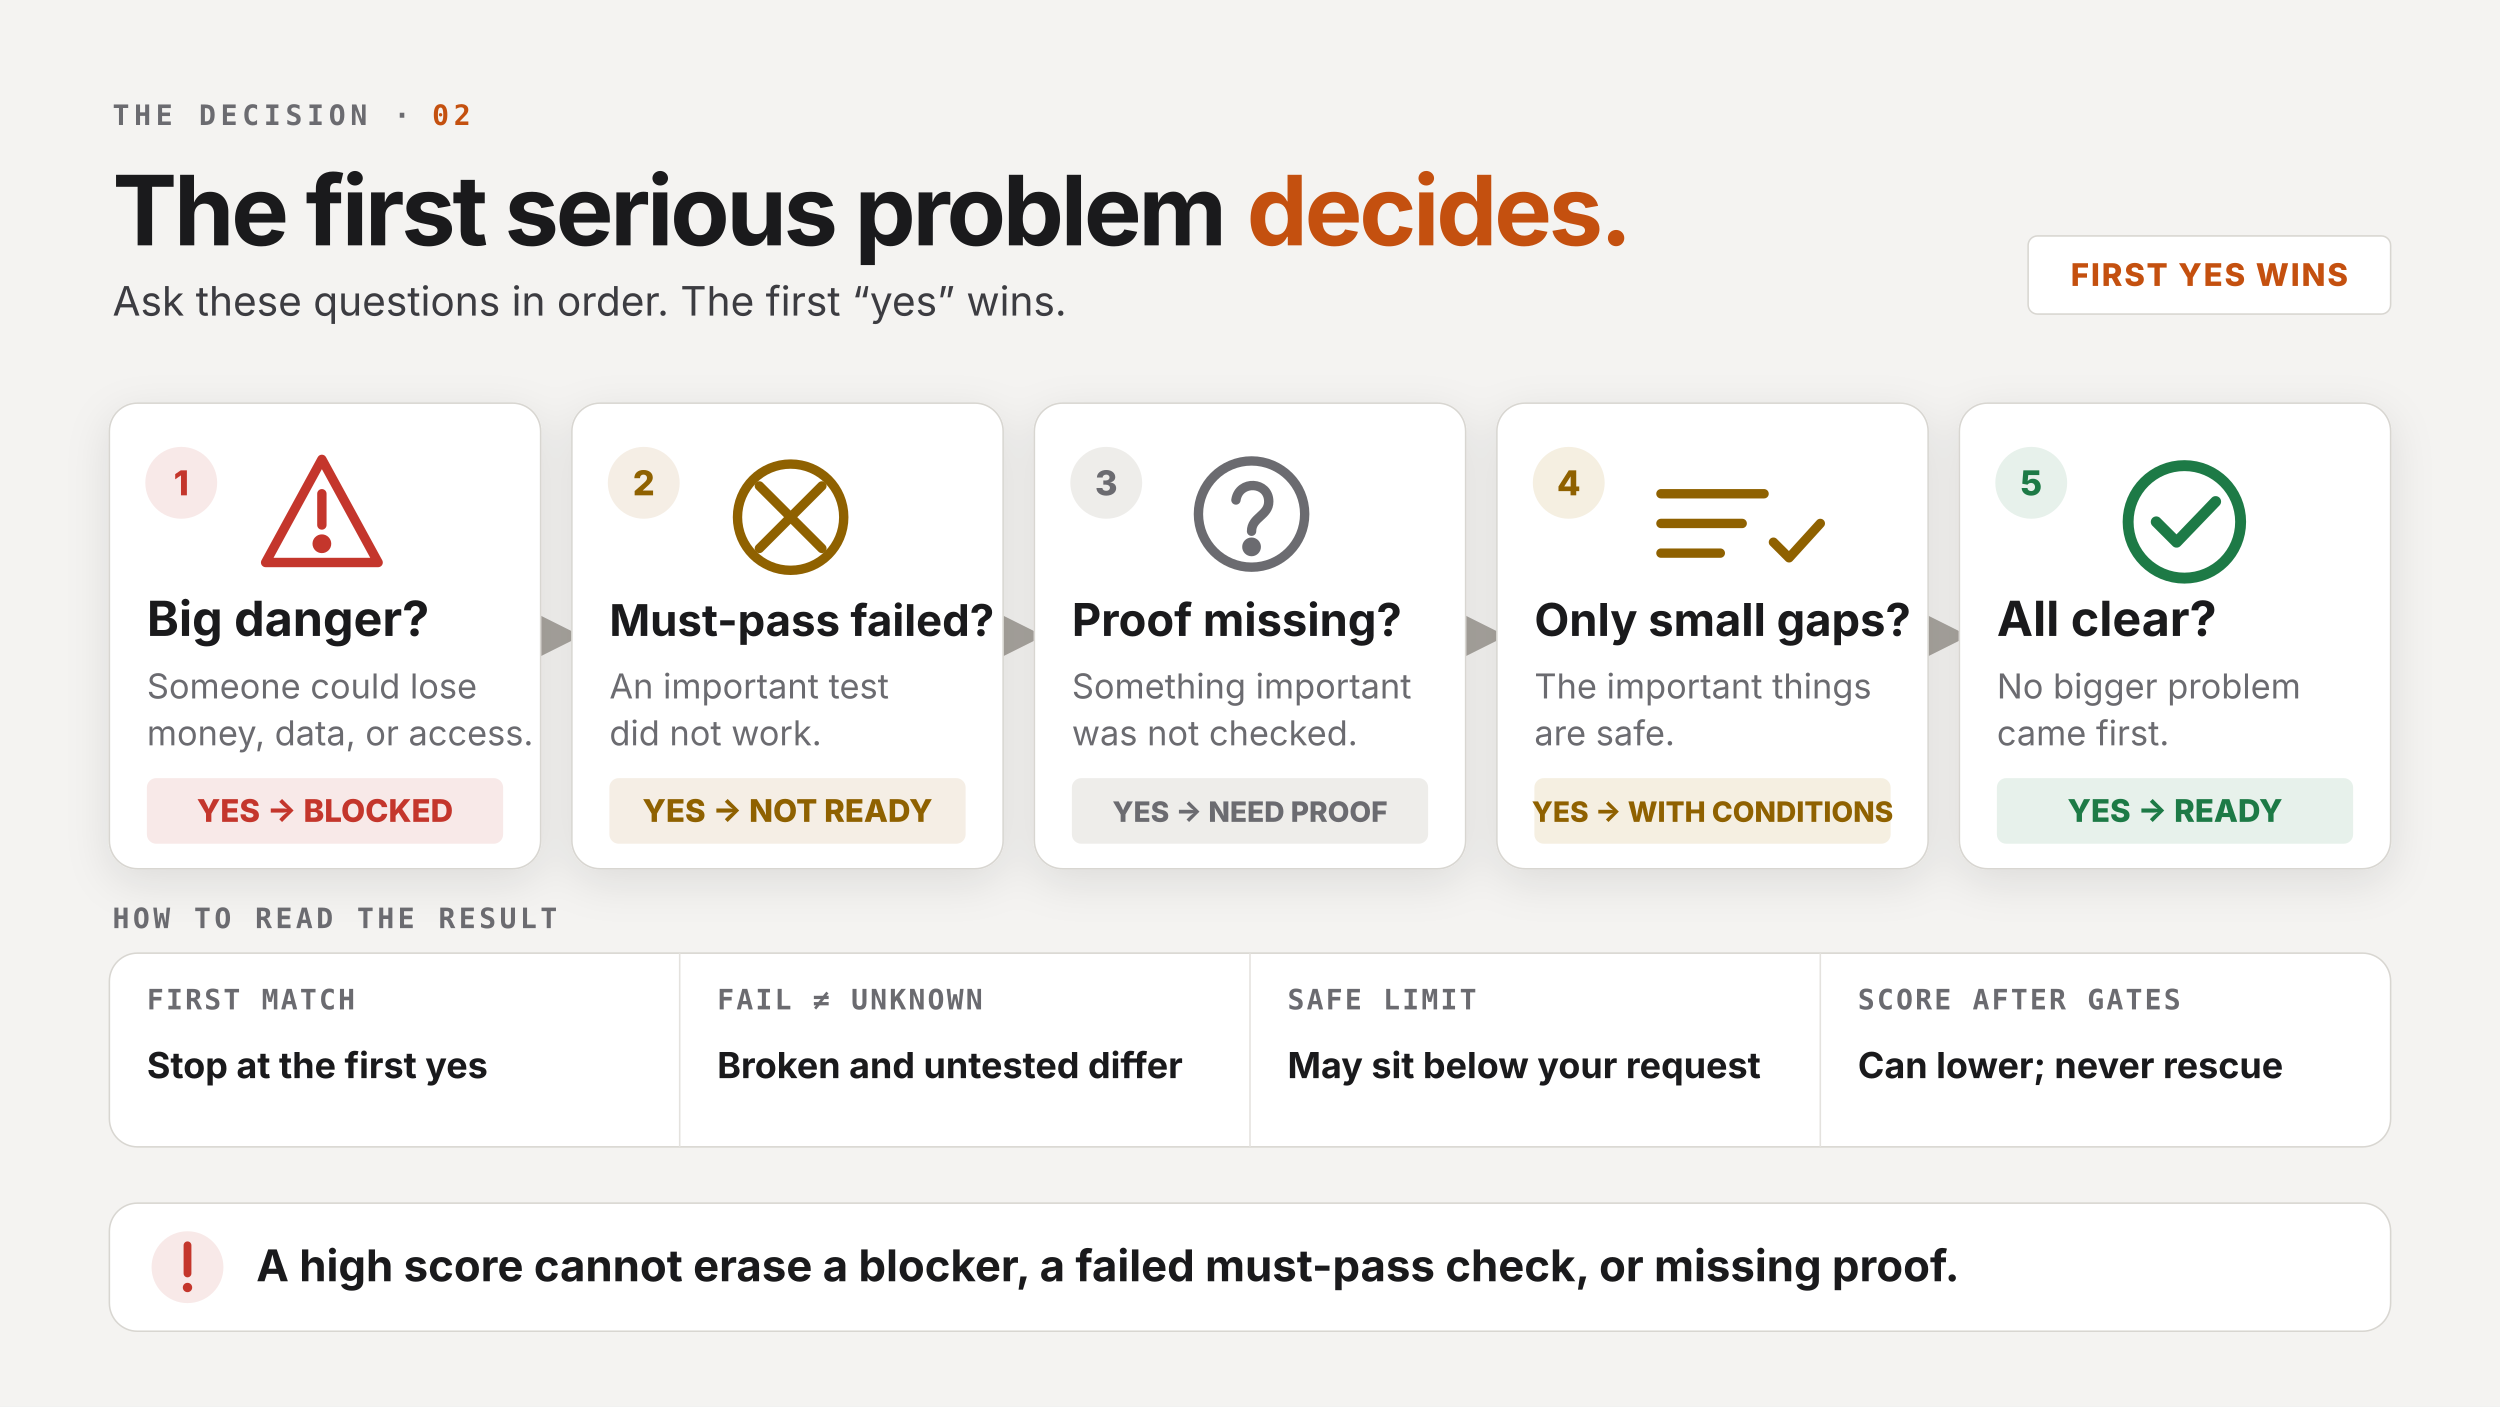
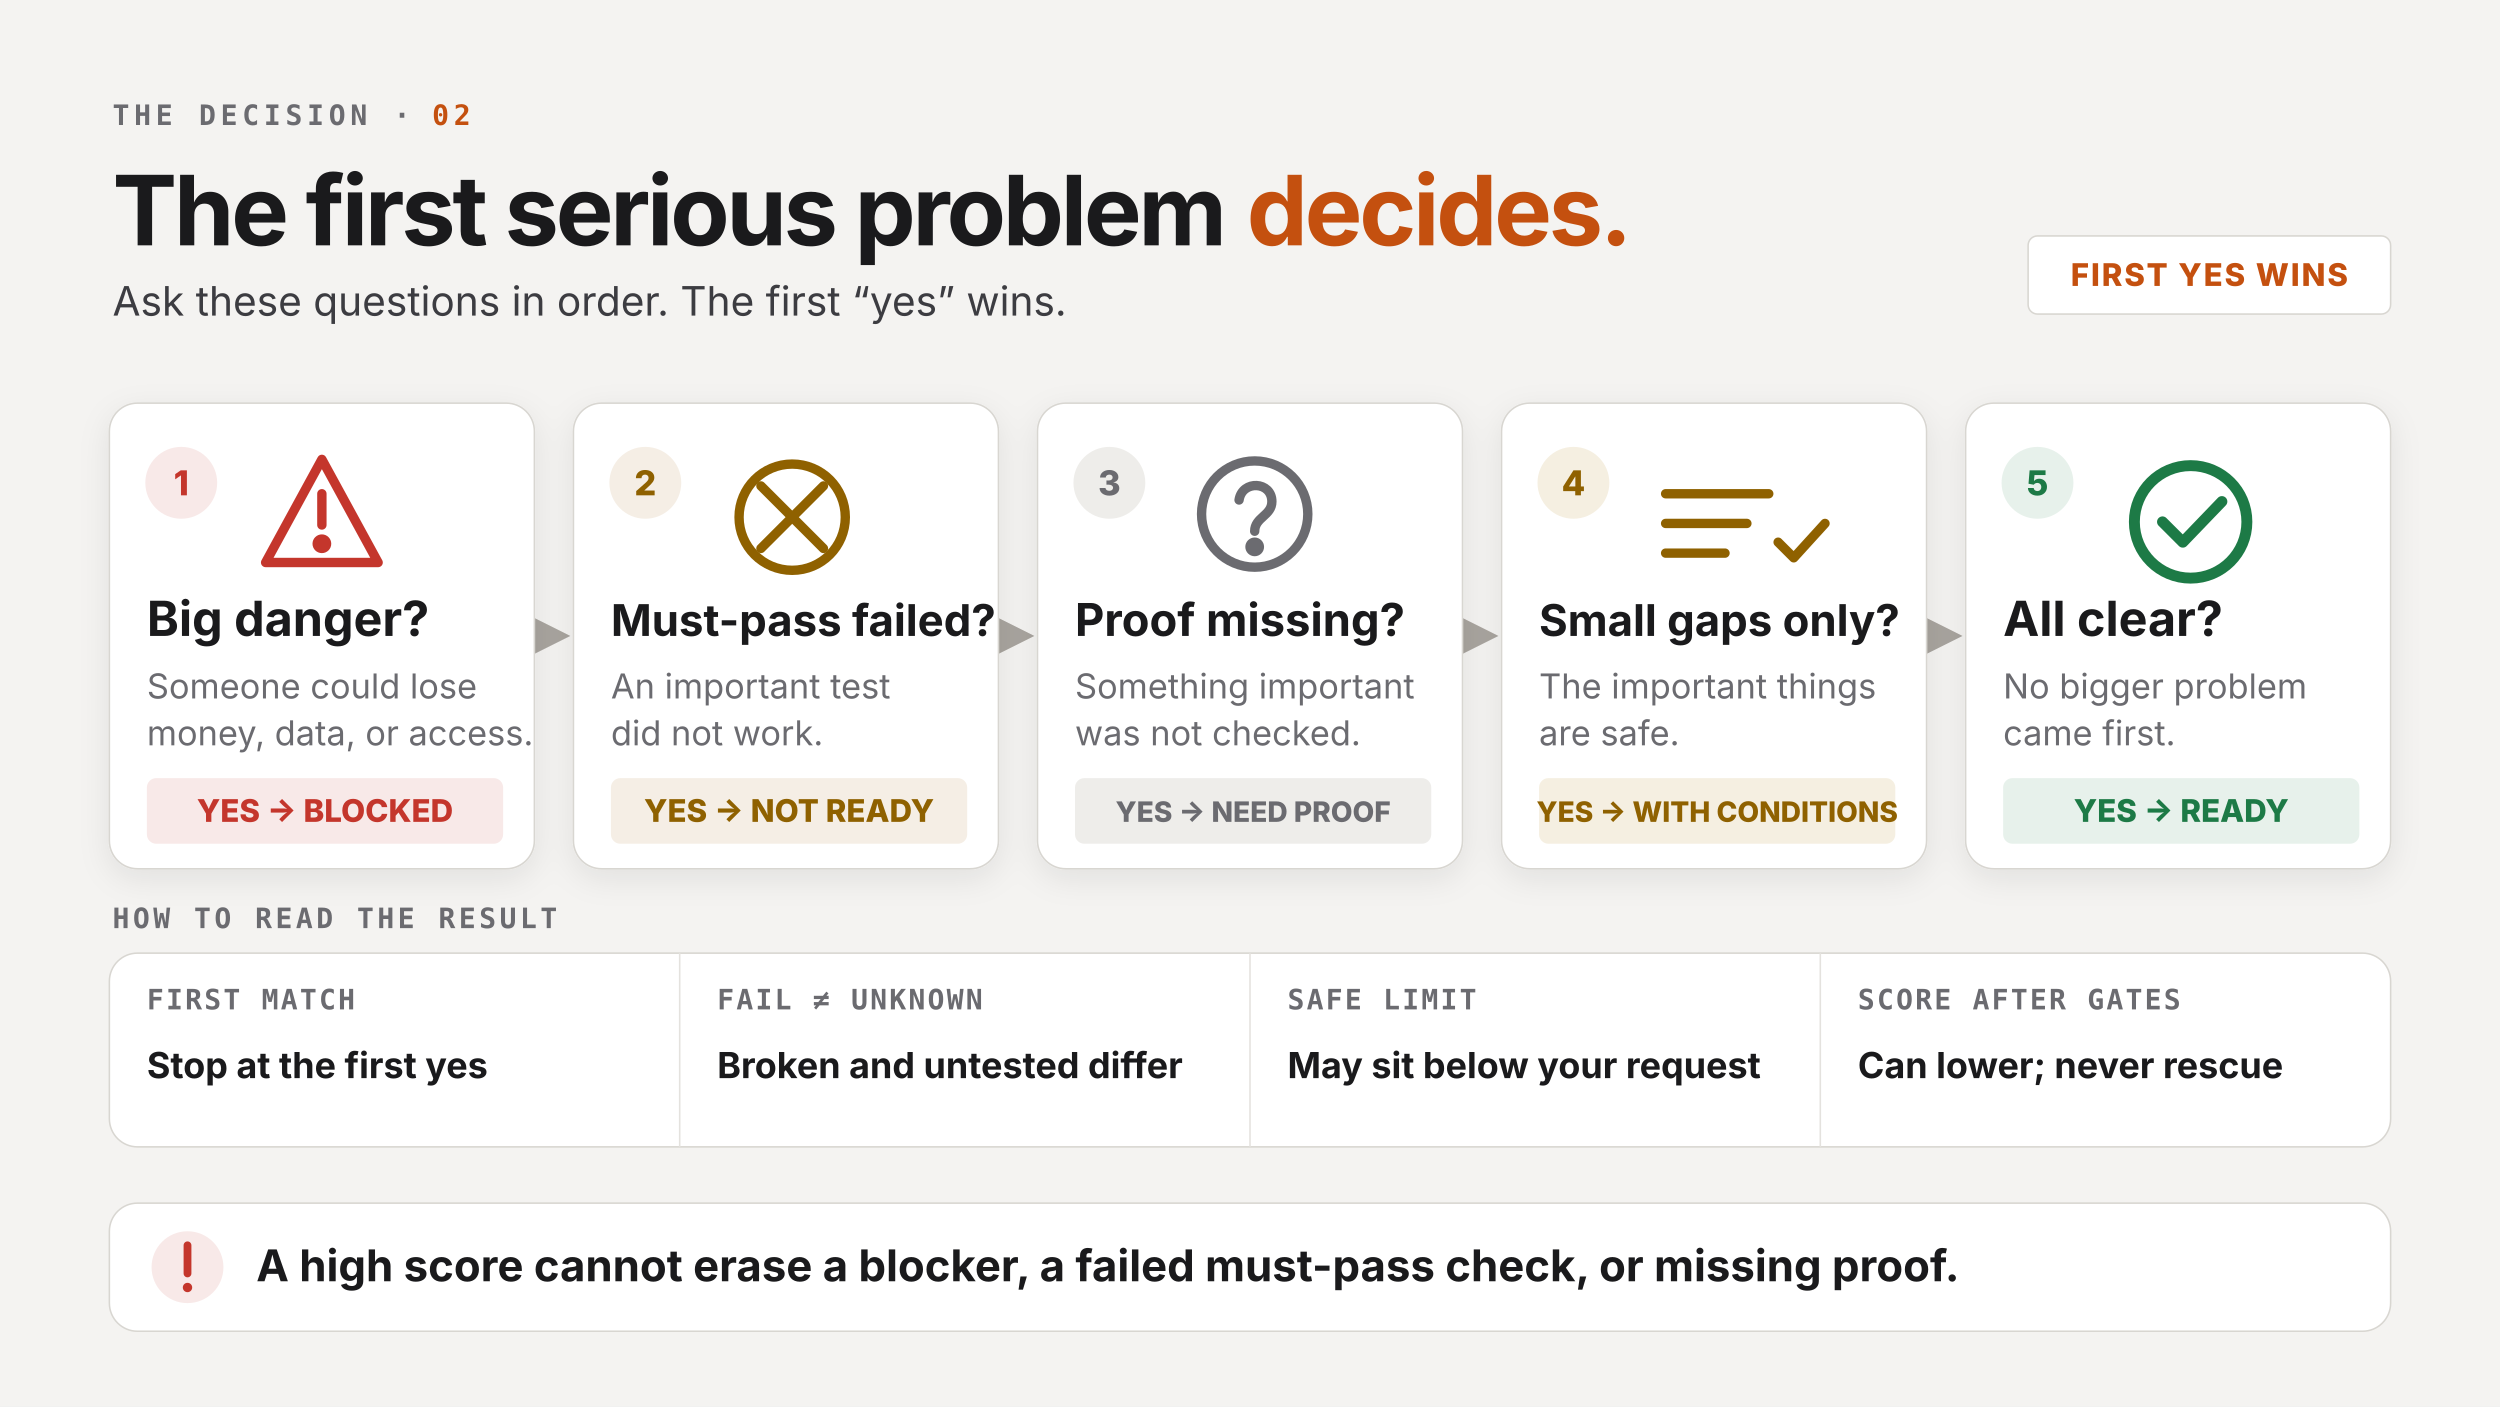
<svg xmlns="http://www.w3.org/2000/svg" width="1600" height="900" viewBox="0 0 1600 900" role="img" aria-labelledby="title desc">
  <defs>
    <filter id="shadow" x="-20%" y="-20%" width="140%" height="150%">
-       <feDropShadow dx="0" dy="8" stdDeviation="14" flood-color="#000000" flood-opacity="0.10" />
+       <feDropShadow dx="0" dy="6" stdDeviation="10" flood-color="#000000" flood-opacity="0.08" />
    </filter>
    <marker id="arrow" markerWidth="12" markerHeight="12" refX="10" refY="6" orient="auto">
      <path d="M0 0L12 6L0 12Z" fill="#A8A49E" />
    </marker>
  </defs>
  <rect width="1600" height="900" fill="#F4F3F1" />
  <text x="72" y="80" fill="#6B6B70" font-size="18" font-weight="700" letter-spacing="3" font-family="ui-monospace,'SF Mono',SFMono-Regular,Menlo,Consolas,monospace">THE DECISION · <tspan fill="#C4500F">02</tspan>
  </text>
  <text x="72" y="157" fill="#1A1A1C" font-size="62" font-weight="750" letter-spacing="-2" font-family="-apple-system,BlinkMacSystemFont,'Segoe UI',Inter,Arial,sans-serif">The first serious problem <tspan fill="#C4500F">decides.</tspan>
  </text>
  <text x="72" y="202" fill="#3C3C41" font-size="26" font-family="-apple-system,BlinkMacSystemFont,'Segoe UI',Inter,Arial,sans-serif">Ask these questions in order. The first “yes” wins.</text>
  <rect x="1298" y="151" width="232" height="50" rx="6" fill="#FFFFFF" stroke="#D8D6D1" />
  <text x="1414" y="183" text-anchor="middle" fill="#C4500F" font-size="20" font-weight="800" letter-spacing="1.2" font-family="-apple-system,BlinkMacSystemFont,'Segoe UI',Inter,Arial,sans-serif">FIRST YES WINS</text>
-   <path d="M346 407H364" stroke="#A8A49E" stroke-width="4" marker-end="url(#arrow)" />
-   <path d="M642 407H660" stroke="#A8A49E" stroke-width="4" marker-end="url(#arrow)" />
-   <path d="M938 407H956" stroke="#A8A49E" stroke-width="4" marker-end="url(#arrow)" />
-   <path d="M1234 407H1252" stroke="#A8A49E" stroke-width="4" marker-end="url(#arrow)" />
+   <path d="M342 407H357" stroke="#A8A49E" stroke-width="4" marker-end="url(#arrow)" />
+   <path d="M639 407H654" stroke="#A8A49E" stroke-width="4" marker-end="url(#arrow)" />
+   <path d="M936 407H951" stroke="#A8A49E" stroke-width="4" marker-end="url(#arrow)" />
+   <path d="M1233 407H1248" stroke="#A8A49E" stroke-width="4" marker-end="url(#arrow)" />
  <g filter="url(#shadow)">
-     <rect x="70" y="258" width="276" height="298" rx="18" fill="#FFFFFF" stroke="#D8D6D1" />
-     <rect x="366" y="258" width="276" height="298" rx="18" fill="#FFFFFF" stroke="#D8D6D1" />
-     <rect x="662" y="258" width="276" height="298" rx="18" fill="#FFFFFF" stroke="#D8D6D1" />
-     <rect x="958" y="258" width="276" height="298" rx="18" fill="#FFFFFF" stroke="#D8D6D1" />
-     <rect x="1254" y="258" width="276" height="298" rx="18" fill="#FFFFFF" stroke="#D8D6D1" />
+     <rect x="70" y="258" width="272" height="298" rx="18" fill="#FFFFFF" stroke="#D8D6D1" />
+     <rect x="367" y="258" width="272" height="298" rx="18" fill="#FFFFFF" stroke="#D8D6D1" />
+     <rect x="664" y="258" width="272" height="298" rx="18" fill="#FFFFFF" stroke="#D8D6D1" />
+     <rect x="961" y="258" width="272" height="298" rx="18" fill="#FFFFFF" stroke="#D8D6D1" />
+     <rect x="1258" y="258" width="272" height="298" rx="18" fill="#FFFFFF" stroke="#D8D6D1" />
  </g>
  <circle cx="116" cy="309" r="23" fill="#F8E9E8" />
  <text x="116" y="317" text-anchor="middle" fill="#C4362C" font-size="22" font-weight="800" font-family="-apple-system,BlinkMacSystemFont,'Segoe UI',Inter,Arial,sans-serif">1</text>
  <g transform="translate(170 294)" fill="none" stroke="#C4362C" stroke-width="6" stroke-linecap="round" stroke-linejoin="round">
    <path d="M36 0L72 66H0Z" />
    <path d="M36 22V42" />
    <circle cx="36" cy="54" r="3" fill="#C4362C" />
  </g>
  <text x="94" y="407" fill="#1A1A1C" font-size="31" font-weight="750" font-family="-apple-system,BlinkMacSystemFont,'Segoe UI',Inter,Arial,sans-serif">Big danger?</text>
  <text x="94" y="447" fill="#6B6B70" font-size="22" font-family="-apple-system,BlinkMacSystemFont,'Segoe UI',Inter,Arial,sans-serif">Someone could lose</text>
  <text x="94" y="477" fill="#6B6B70" font-size="22" font-family="-apple-system,BlinkMacSystemFont,'Segoe UI',Inter,Arial,sans-serif">money, data, or access.</text>
  <rect x="94" y="498" width="228" height="42" rx="6" fill="#F8E9E8" />
  <text x="208" y="526" text-anchor="middle" fill="#C4362C" font-size="20" font-weight="800" font-family="-apple-system,BlinkMacSystemFont,'Segoe UI',Inter,Arial,sans-serif">YES → BLOCKED</text>
-   <circle cx="412" cy="309" r="23" fill="#F5EEE5" />
-   <text x="412" y="317" text-anchor="middle" fill="#8F6100" font-size="22" font-weight="800" font-family="-apple-system,BlinkMacSystemFont,'Segoe UI',Inter,Arial,sans-serif">2</text>
-   <g transform="translate(472 297)" fill="none" stroke="#8F6100" stroke-width="6" stroke-linecap="round" stroke-linejoin="round">
-     <circle cx="34" cy="34" r="34" />
-     <path d="M14 14L54 54M54 14L14 54" />
+   <g transform="translate(1 0)">
+     <circle cx="412" cy="309" r="23" fill="#F5EEE5" />
+     <text x="412" y="317" text-anchor="middle" fill="#8F6100" font-size="22" font-weight="800" font-family="-apple-system,BlinkMacSystemFont,'Segoe UI',Inter,Arial,sans-serif">2</text>
+     <g transform="translate(472 297)" fill="none" stroke="#8F6100" stroke-width="6" stroke-linecap="round" stroke-linejoin="round">
+       <circle cx="34" cy="34" r="34" />
+       <path d="M14 14L54 54M54 14L14 54" />
+     </g>
+     <text x="390" y="407" fill="#1A1A1C" font-size="28" font-weight="750" font-family="-apple-system,BlinkMacSystemFont,'Segoe UI',Inter,Arial,sans-serif">Must-pass failed?</text>
+     <text x="390" y="447" fill="#6B6B70" font-size="22" font-family="-apple-system,BlinkMacSystemFont,'Segoe UI',Inter,Arial,sans-serif">An important test</text>
+     <text x="390" y="477" fill="#6B6B70" font-size="22" font-family="-apple-system,BlinkMacSystemFont,'Segoe UI',Inter,Arial,sans-serif">did not work.</text>
+     <rect x="390" y="498" width="228" height="42" rx="6" fill="#F5EEE5" />
+     <text x="504" y="526" text-anchor="middle" fill="#8F6100" font-size="20" font-weight="800" font-family="-apple-system,BlinkMacSystemFont,'Segoe UI',Inter,Arial,sans-serif">YES → NOT READY</text>
  </g>
-   <text x="390" y="407" fill="#1A1A1C" font-size="28" font-weight="750" font-family="-apple-system,BlinkMacSystemFont,'Segoe UI',Inter,Arial,sans-serif">Must-pass failed?</text>
-   <text x="390" y="447" fill="#6B6B70" font-size="22" font-family="-apple-system,BlinkMacSystemFont,'Segoe UI',Inter,Arial,sans-serif">An important test</text>
-   <text x="390" y="477" fill="#6B6B70" font-size="22" font-family="-apple-system,BlinkMacSystemFont,'Segoe UI',Inter,Arial,sans-serif">did not work.</text>
-   <rect x="390" y="498" width="228" height="42" rx="6" fill="#F5EEE5" />
-   <text x="504" y="526" text-anchor="middle" fill="#8F6100" font-size="20" font-weight="800" font-family="-apple-system,BlinkMacSystemFont,'Segoe UI',Inter,Arial,sans-serif">YES → NOT READY</text>
-   <circle cx="708" cy="309" r="23" fill="#EEEDEA" />
-   <text x="708" y="317" text-anchor="middle" fill="#6B6B70" font-size="22" font-weight="800" font-family="-apple-system,BlinkMacSystemFont,'Segoe UI',Inter,Arial,sans-serif">3</text>
-   <g transform="translate(765 293)" fill="none" stroke="#6B6B70" stroke-width="6" stroke-linecap="round">
-     <circle cx="36" cy="36" r="34" />
-     <path d="M26 27C28 14 47 15 47 28C47 37 36 38 36 47" />
-     <circle cx="36" cy="57" r="3" fill="#6B6B70" />
+   <g transform="translate(2 0)">
+     <circle cx="708" cy="309" r="23" fill="#EEEDEA" />
+     <text x="708" y="317" text-anchor="middle" fill="#6B6B70" font-size="22" font-weight="800" font-family="-apple-system,BlinkMacSystemFont,'Segoe UI',Inter,Arial,sans-serif">3</text>
+     <g transform="translate(765 293)" fill="none" stroke="#6B6B70" stroke-width="6" stroke-linecap="round">
+       <circle cx="36" cy="36" r="34" />
+       <path d="M26 27C28 14 47 15 47 28C47 37 36 38 36 47" />
+       <circle cx="36" cy="57" r="3" fill="#6B6B70" />
+     </g>
+     <text x="686" y="407" fill="#1A1A1C" font-size="29" font-weight="750" font-family="-apple-system,BlinkMacSystemFont,'Segoe UI',Inter,Arial,sans-serif">Proof missing?</text>
+     <text x="686" y="447" fill="#6B6B70" font-size="22" font-family="-apple-system,BlinkMacSystemFont,'Segoe UI',Inter,Arial,sans-serif">Something important</text>
+     <text x="686" y="477" fill="#6B6B70" font-size="22" font-family="-apple-system,BlinkMacSystemFont,'Segoe UI',Inter,Arial,sans-serif">was not checked.</text>
+     <rect x="686" y="498" width="228" height="42" rx="6" fill="#EEEDEA" />
+     <text x="800" y="526" text-anchor="middle" fill="#6B6B70" font-size="18" font-weight="800" font-family="-apple-system,BlinkMacSystemFont,'Segoe UI',Inter,Arial,sans-serif">YES → NEED PROOF</text>
  </g>
-   <text x="686" y="407" fill="#1A1A1C" font-size="29" font-weight="750" font-family="-apple-system,BlinkMacSystemFont,'Segoe UI',Inter,Arial,sans-serif">Proof missing?</text>
-   <text x="686" y="447" fill="#6B6B70" font-size="22" font-family="-apple-system,BlinkMacSystemFont,'Segoe UI',Inter,Arial,sans-serif">Something important</text>
-   <text x="686" y="477" fill="#6B6B70" font-size="22" font-family="-apple-system,BlinkMacSystemFont,'Segoe UI',Inter,Arial,sans-serif">was not checked.</text>
-   <rect x="686" y="498" width="228" height="42" rx="6" fill="#EEEDEA" />
-   <text x="800" y="526" text-anchor="middle" fill="#6B6B70" font-size="18" font-weight="800" font-family="-apple-system,BlinkMacSystemFont,'Segoe UI',Inter,Arial,sans-serif">YES → NEED PROOF</text>
-   <circle cx="1004" cy="309" r="23" fill="#F5EFE1" />
-   <text x="1004" y="317" text-anchor="middle" fill="#8F6100" font-size="22" font-weight="800" font-family="-apple-system,BlinkMacSystemFont,'Segoe UI',Inter,Arial,sans-serif">4</text>
-   <g transform="translate(1061 299)" fill="none" stroke="#8F6100" stroke-width="6" stroke-linecap="round" stroke-linejoin="round">
-     <path d="M2 17H68M2 36H54M2 55H40" />
-     <path d="M74 48L84 58L104 36" />
+   <g transform="translate(3 0)">
+     <circle cx="1004" cy="309" r="23" fill="#F5EFE1" />
+     <text x="1004" y="317" text-anchor="middle" fill="#8F6100" font-size="22" font-weight="800" font-family="-apple-system,BlinkMacSystemFont,'Segoe UI',Inter,Arial,sans-serif">4</text>
+     <g transform="translate(1061 299)" fill="none" stroke="#8F6100" stroke-width="6" stroke-linecap="round" stroke-linejoin="round">
+       <path d="M2 17H68M2 36H54M2 55H40" />
+       <path d="M74 48L84 58L104 36" />
+     </g>
+     <text x="982" y="407" fill="#1A1A1C" font-size="28" font-weight="750" font-family="-apple-system,BlinkMacSystemFont,'Segoe UI',Inter,Arial,sans-serif">Small gaps only?</text>
+     <text x="982" y="447" fill="#6B6B70" font-size="22" font-family="-apple-system,BlinkMacSystemFont,'Segoe UI',Inter,Arial,sans-serif">The important things</text>
+     <text x="982" y="477" fill="#6B6B70" font-size="22" font-family="-apple-system,BlinkMacSystemFont,'Segoe UI',Inter,Arial,sans-serif">are safe.</text>
+     <rect x="982" y="498" width="228" height="42" rx="6" fill="#F5EFE1" />
+     <text x="1096" y="526" text-anchor="middle" fill="#8F6100" font-size="18" font-weight="800" font-family="-apple-system,BlinkMacSystemFont,'Segoe UI',Inter,Arial,sans-serif">YES → WITH CONDITIONS</text>
  </g>
-   <text x="982" y="407" fill="#1A1A1C" font-size="29" font-weight="750" font-family="-apple-system,BlinkMacSystemFont,'Segoe UI',Inter,Arial,sans-serif">Only small gaps?</text>
-   <text x="982" y="447" fill="#6B6B70" font-size="22" font-family="-apple-system,BlinkMacSystemFont,'Segoe UI',Inter,Arial,sans-serif">The important things</text>
-   <text x="982" y="477" fill="#6B6B70" font-size="22" font-family="-apple-system,BlinkMacSystemFont,'Segoe UI',Inter,Arial,sans-serif">are safe.</text>
-   <rect x="982" y="498" width="228" height="42" rx="6" fill="#F5EFE1" />
-   <text x="1096" y="526" text-anchor="middle" fill="#8F6100" font-size="18" font-weight="800" font-family="-apple-system,BlinkMacSystemFont,'Segoe UI',Inter,Arial,sans-serif">YES → WITH CONDITIONS</text>
-   <circle cx="1300" cy="309" r="23" fill="#E7F1EB" />
-   <text x="1300" y="317" text-anchor="middle" fill="#1D7A46" font-size="22" font-weight="800" font-family="-apple-system,BlinkMacSystemFont,'Segoe UI',Inter,Arial,sans-serif">5</text>
-   <g transform="translate(1360 296)" fill="none" stroke="#1D7A46" stroke-width="7" stroke-linecap="round" stroke-linejoin="round">
-     <circle cx="38" cy="38" r="36" />
-     <path d="M20 38L33 51L58 25" />
+   <g transform="translate(4 0)">
+     <circle cx="1300" cy="309" r="23" fill="#E7F1EB" />
+     <text x="1300" y="317" text-anchor="middle" fill="#1D7A46" font-size="22" font-weight="800" font-family="-apple-system,BlinkMacSystemFont,'Segoe UI',Inter,Arial,sans-serif">5</text>
+     <g transform="translate(1360 296)" fill="none" stroke="#1D7A46" stroke-width="7" stroke-linecap="round" stroke-linejoin="round">
+       <circle cx="38" cy="38" r="36" />
+       <path d="M20 38L33 51L58 25" />
+     </g>
+     <text x="1278" y="407" fill="#1A1A1C" font-size="31" font-weight="750" font-family="-apple-system,BlinkMacSystemFont,'Segoe UI',Inter,Arial,sans-serif">All clear?</text>
+     <text x="1278" y="447" fill="#6B6B70" font-size="22" font-family="-apple-system,BlinkMacSystemFont,'Segoe UI',Inter,Arial,sans-serif">No bigger problem</text>
+     <text x="1278" y="477" fill="#6B6B70" font-size="22" font-family="-apple-system,BlinkMacSystemFont,'Segoe UI',Inter,Arial,sans-serif">came first.</text>
+     <rect x="1278" y="498" width="228" height="42" rx="6" fill="#E7F1EB" />
+     <text x="1392" y="526" text-anchor="middle" fill="#1D7A46" font-size="20" font-weight="800" font-family="-apple-system,BlinkMacSystemFont,'Segoe UI',Inter,Arial,sans-serif">YES → READY</text>
  </g>
-   <text x="1278" y="407" fill="#1A1A1C" font-size="31" font-weight="750" font-family="-apple-system,BlinkMacSystemFont,'Segoe UI',Inter,Arial,sans-serif">All clear?</text>
-   <text x="1278" y="447" fill="#6B6B70" font-size="22" font-family="-apple-system,BlinkMacSystemFont,'Segoe UI',Inter,Arial,sans-serif">No bigger problem</text>
-   <text x="1278" y="477" fill="#6B6B70" font-size="22" font-family="-apple-system,BlinkMacSystemFont,'Segoe UI',Inter,Arial,sans-serif">came first.</text>
-   <rect x="1278" y="498" width="228" height="42" rx="6" fill="#E7F1EB" />
-   <text x="1392" y="526" text-anchor="middle" fill="#1D7A46" font-size="20" font-weight="800" font-family="-apple-system,BlinkMacSystemFont,'Segoe UI',Inter,Arial,sans-serif">YES → READY</text>
  <text x="72" y="594" fill="#6B6B70" font-size="18" font-weight="700" letter-spacing="2.2" font-family="ui-monospace,'SF Mono',SFMono-Regular,Menlo,Consolas,monospace">HOW TO READ THE RESULT</text>
  <rect x="70" y="610" width="1460" height="124" rx="18" fill="#FFFFFF" stroke="#D8D6D1" />
  <path d="M435 610V734M800 610V734M1165 610V734" stroke="#E4E2DE" />
  <g font-family="ui-monospace,'SF Mono',SFMono-Regular,Menlo,Consolas,monospace" font-size="18" font-weight="700" letter-spacing="1.4" fill="#6B6B70">
    <text x="94" y="646">FIRST MATCH</text>
    <text x="459" y="646">FAIL ≠ UNKNOWN</text>
    <text x="824" y="646">SAFE LIMIT</text>
    <text x="1189" y="646">SCORE AFTER GATES</text>
  </g>
  <g font-family="-apple-system,BlinkMacSystemFont,'Segoe UI',Inter,Arial,sans-serif" font-size="23" font-weight="700" fill="#1A1A1C">
    <text x="94" y="690">Stop at the first yes</text>
    <text x="459" y="690">Broken and untested differ</text>
    <text x="824" y="690">May sit below your request</text>
    <text x="1189" y="690">Can lower; never rescue</text>
  </g>
  <rect x="70" y="770" width="1460" height="82" rx="18" fill="#FFFFFF" stroke="#D8D6D1" />
  <circle cx="120" cy="811" r="23" fill="#F8E9E8" />
  <path d="M120 797V815" stroke="#C4362C" stroke-width="5" stroke-linecap="round" />
  <circle cx="120" cy="824" r="3" fill="#C4362C" />
  <text x="164" y="820" fill="#1A1A1C" font-size="28" font-weight="700" font-family="-apple-system,BlinkMacSystemFont,'Segoe UI',Inter,Arial,sans-serif">A high score cannot erase a blocker, a failed must-pass check, or missing proof.</text>
</svg>
